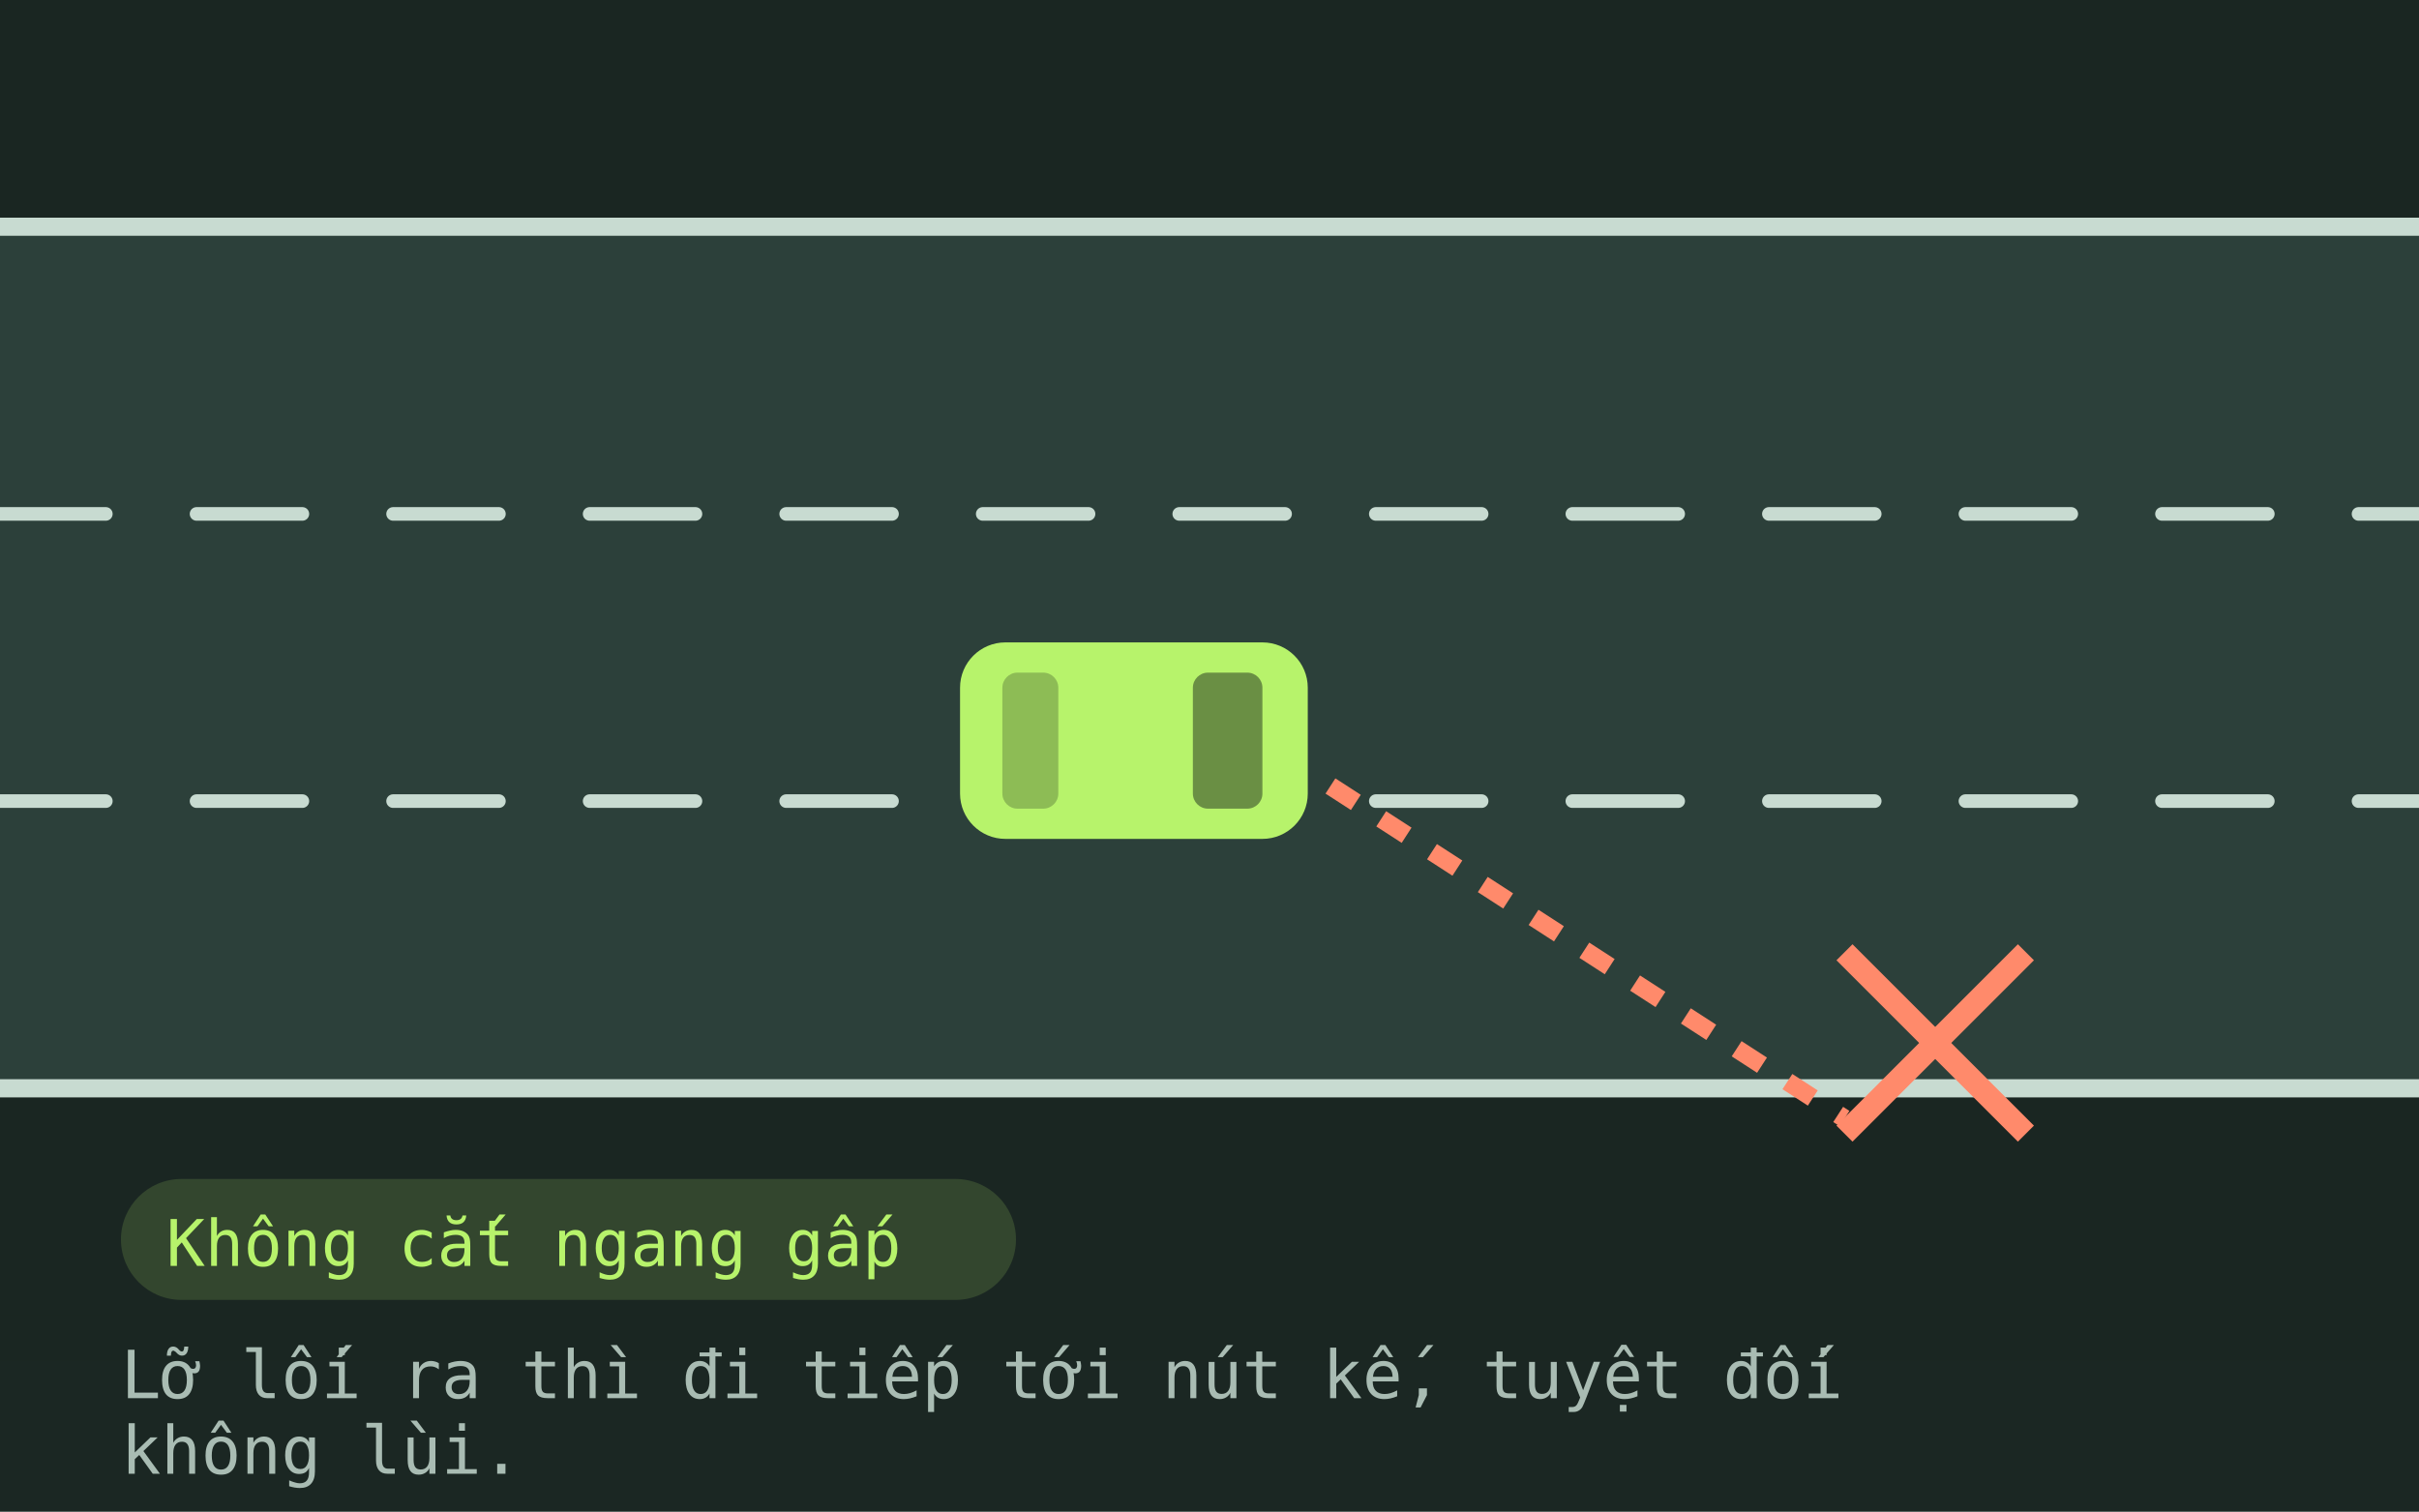
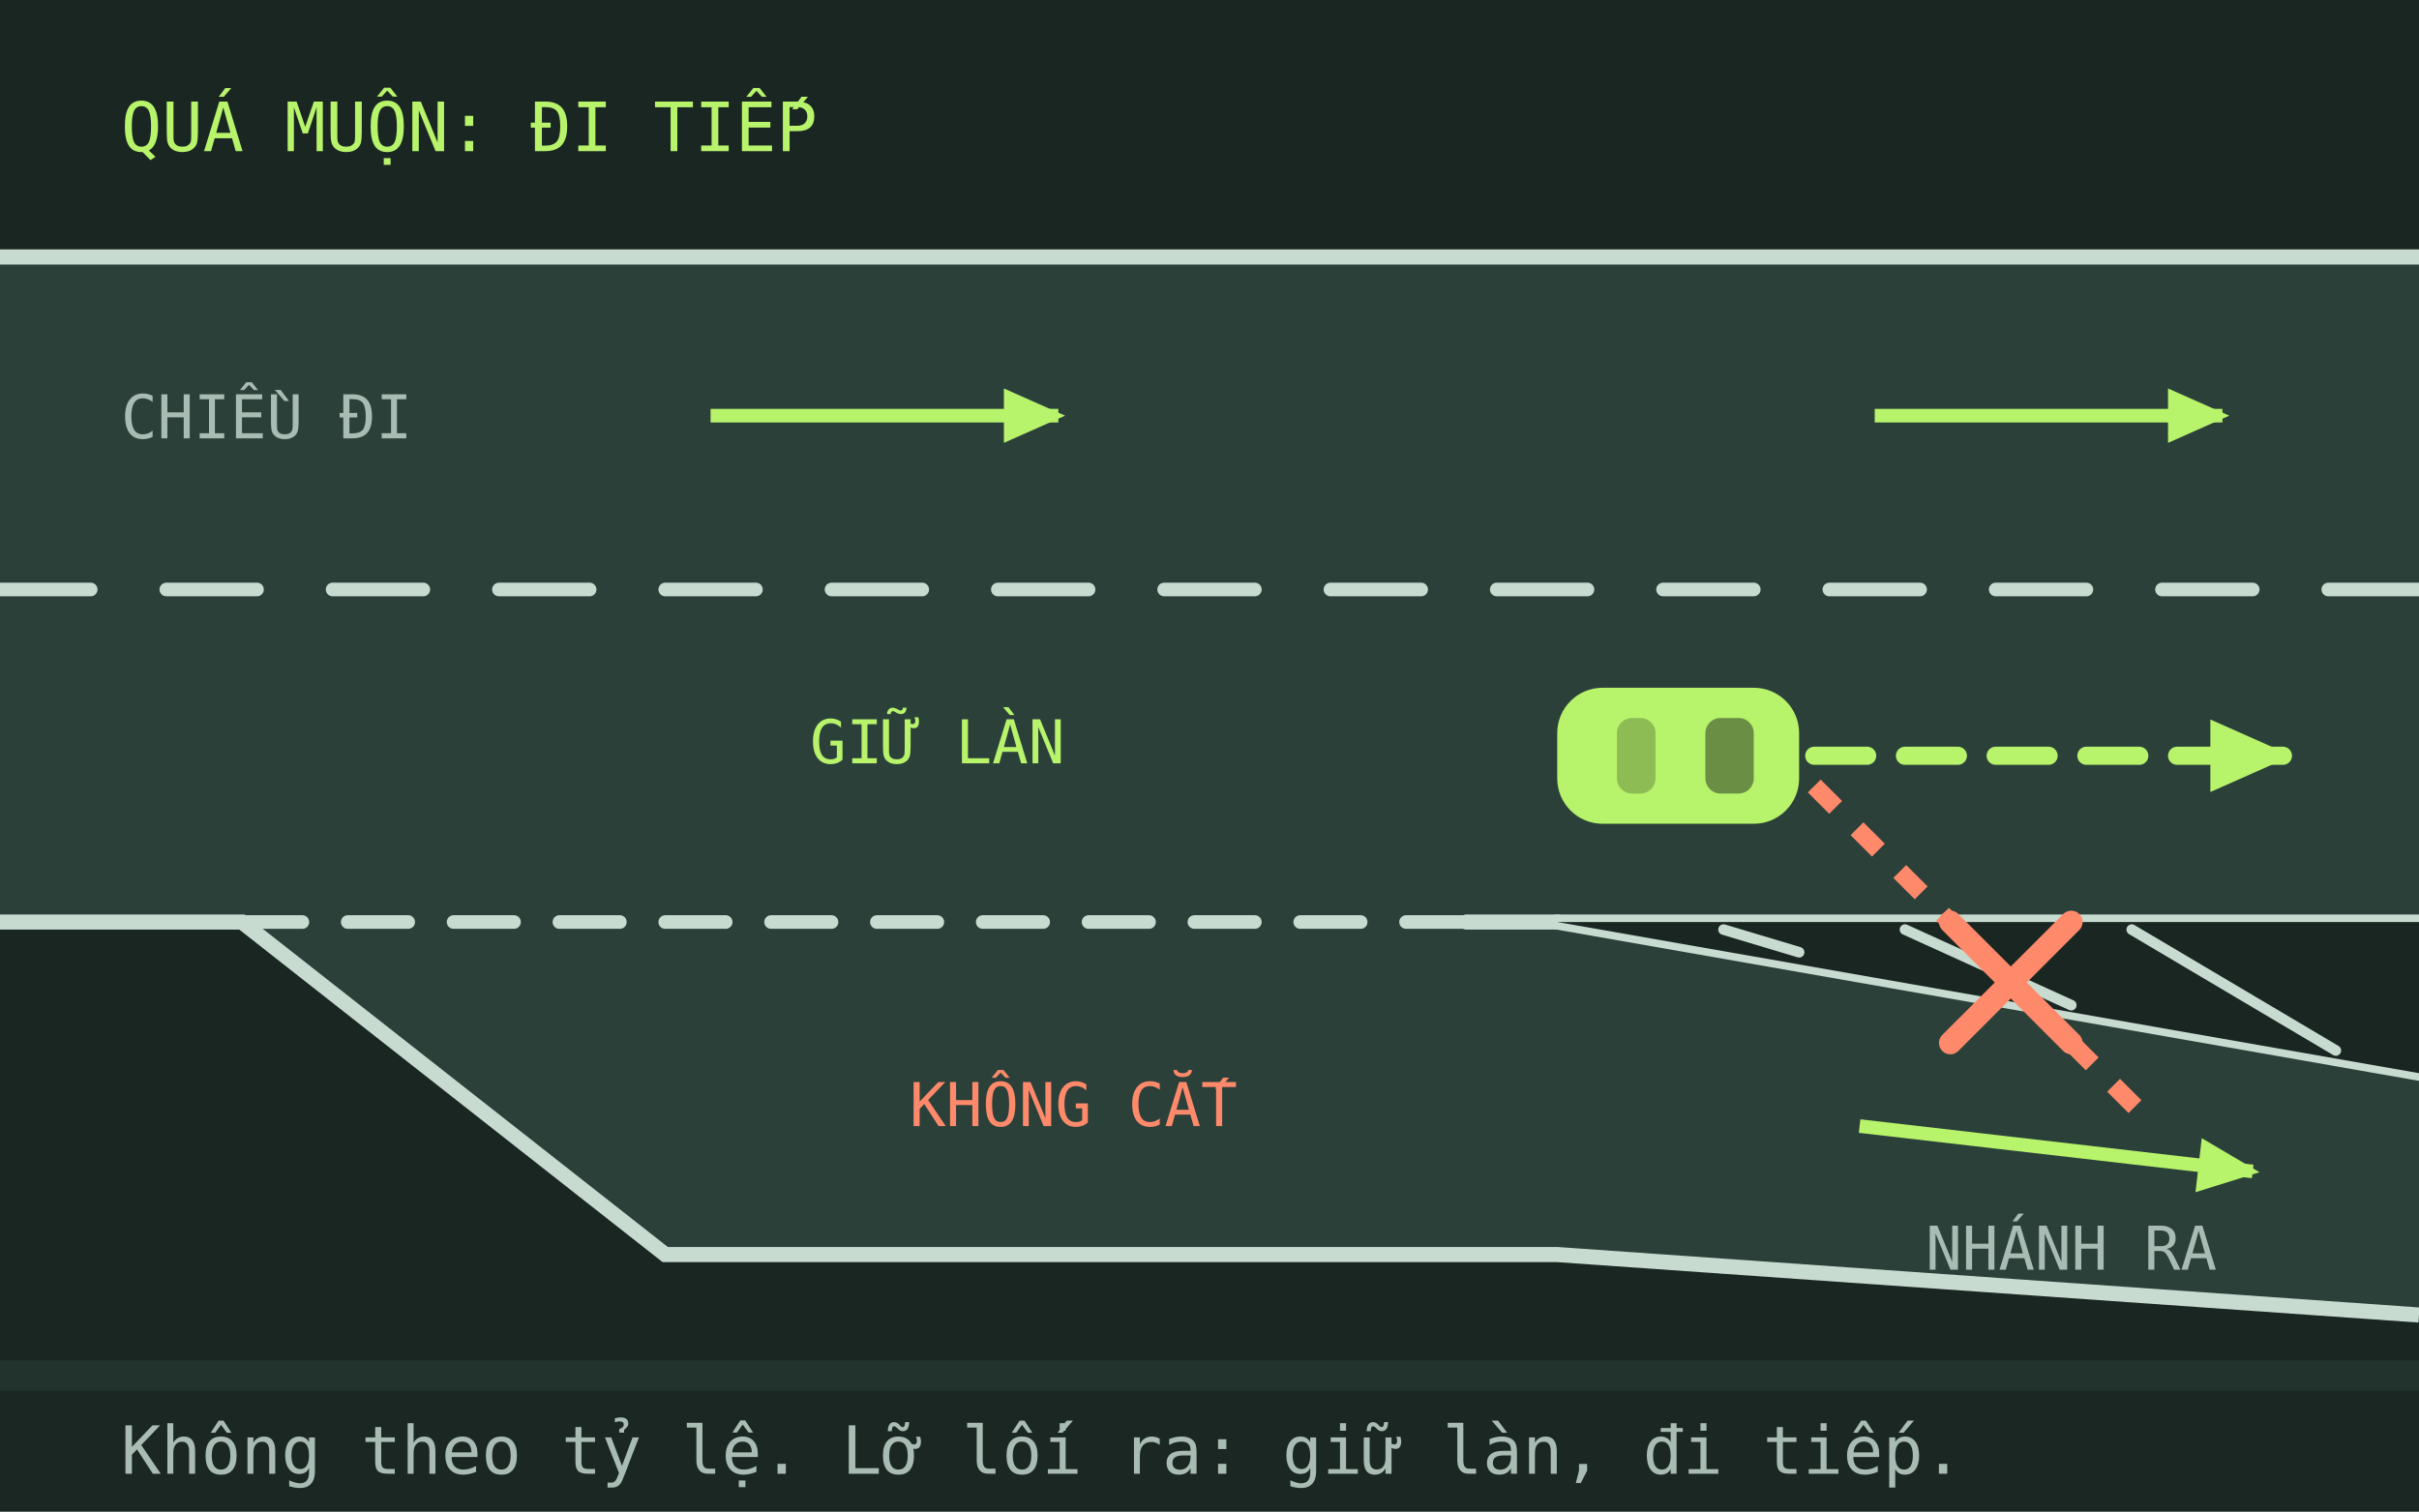
<svg xmlns="http://www.w3.org/2000/svg" viewBox="0 0 320 200" width="320" height="200" role="img" aria-labelledby="ttl">
  <defs>
    <marker id="tip" viewBox="0 0 10 10" refX="8" refY="5" markerWidth="5" markerHeight="5" orient="auto-start-reverse">
      <path d="M0 1L9 5L0 9Z" fill="#b7f36b" />
    </marker>
  </defs>
  <rect x="0" y="0" width="320" height="200" rx="0" fill="#22332e" />
  <rect x="0" y="0" width="320" height="180" rx="0" fill="#1a2622" />
-   <rect x="0" y="30" width="320" height="114" rx="0" fill="#2c403a" />
-   <path d="M0 68L320 68" stroke="#c8dbd1" stroke-width="1.8" stroke-dasharray="14 12" stroke-linecap="round" />
-   <path d="M0 106L320 106" stroke="#c8dbd1" stroke-width="1.8" stroke-dasharray="14 12" stroke-linecap="round" />
-   <path d="M0 30L320 30" stroke="#c8dbd1" stroke-width="2.4" stroke-linecap="round" />
-   <path d="M0 144L320 144" stroke="#c8dbd1" stroke-width="2.4" stroke-linecap="round" />
-   <g transform="translate(150 98) rotate(90)">
-     <rect x="-13" y="-23" width="26" height="46" rx="6" fill="#b7f36b" />
-     <rect x="-9" y="-17" width="18" height="9.2" rx="2" fill="#0e1715" opacity=".45" />
-     <rect x="-9" y="10" width="18" height="7.4" rx="2" fill="#0e1715" opacity=".25" />
+   <g id="exit-main-road">
+     <rect x="0" y="34" width="320" height="88" rx="0" fill="#2c403a" />
  </g>
-   <path d="M176 104L244 148" stroke="#ff8a6b" stroke-width="2.4" stroke-dasharray="4 4" fill="none" />
-   <g stroke="#ff8a6b" stroke-width="3">
-     <path d="M244 126L268 150" />
-     <path d="M268 126L244 150" />
+   <g id="exit-deceleration-lane">
+     <path d="M32 122L206 122L320 142L320 174L206 166L88 166Z" fill="#2c403a" />
  </g>
-   <g>
-     <rect x="16" y="156" width="118.4" height="16" rx="8" fill="#b7f36b" opacity=".16" />
-     <text x="22" y="167.5" font-family="DM Mono, ui-monospace, monospace" font-size="8.5" font-weight="500" fill="#b7f36b" text-anchor="start">Không cắt ngang gấp</text>
+   <path d="M0 34L320 34" stroke="#c8dbd1" stroke-width="2" stroke-linecap="round" />
+   <g id="exit-main-divider">
+     <path d="M0 78L320 78" stroke="#c8dbd1" stroke-width="1.8" stroke-dasharray="12 10" stroke-linecap="round" />
  </g>
-   <rect x="0" y="174" width="320" height="26" rx="0" fill="#1a2622" opacity="0.92" />
-   <text x="16" y="185" font-family="DM Mono, ui-monospace, monospace" font-size="8.8" font-weight="500" fill="#a9bcb3" text-anchor="start">Lỡ lối ra thì đi tiếp tới nút kế, tuyệt đối</text>
-   <text x="16" y="195" font-family="DM Mono, ui-monospace, monospace" font-size="8.8" font-weight="500" fill="#a9bcb3" text-anchor="start">không lùi.</text>
+   <g id="exit-entry-boundary">
+     <path d="M32 122L194 122" stroke="#c8dbd1" stroke-width="1.8" stroke-dasharray="8 6" stroke-linecap="round" />
+   </g>
+   <g id="exit-solid-separation">
+     <path d="M194 122L320 122" stroke="#c8dbd1" stroke-width="2" stroke-linecap="round" />
+     <path d="M206 122L320 142" stroke="#c8dbd1" stroke-width="2" stroke-linecap="round" />
+   </g>
+   <g id="exit-gore">
+     <path d="M206 122L320 122L320 142Z" fill="#1a2622" />
+     <path d="M228 123L238 126" stroke="#c8dbd1" stroke-width="1.4" stroke-linecap="round" />
+     <path d="M252 123L274 133" stroke="#c8dbd1" stroke-width="1.4" stroke-linecap="round" />
+     <path d="M282 123L309 139" stroke="#c8dbd1" stroke-width="1.4" stroke-linecap="round" />
+   </g>
+   <g id="exit-outer-edge">
+     <path d="M0 122L32 122L88 166L206 166L320 174" fill="none" stroke="#c8dbd1" stroke-width="2" />
+   </g>
+   <text x="16" y="20" font-family="DM Mono, ui-monospace, monospace" font-size="9" font-weight="500" fill="#b7f36b" text-anchor="start">QUÁ MUỘN: ĐI TIẾP</text>
+   <text x="16" y="58" font-family="DM Mono, ui-monospace, monospace" font-size="8" font-weight="500" fill="#a9bcb3" text-anchor="start">CHIỀU ĐI</text>
+   <g id="exit-traffic-direction">
+     <path d="M94 55L140 55" fill="none" stroke="#b7f36b" stroke-width="1.8" marker-end="url(#tip)" />
+     <path d="M248 55L294 55" fill="none" stroke="#b7f36b" stroke-width="1.8" marker-end="url(#tip)" />
+   </g>
+   <g id="exit-branch-direction">
+     <path d="M246 149L298 155" fill="none" stroke="#b7f36b" stroke-width="1.8" marker-end="url(#tip)" />
+   </g>
+   <text x="274" y="168" font-family="DM Mono, ui-monospace, monospace" font-size="8" font-weight="500" fill="#a9bcb3" text-anchor="middle">NHÁNH RA</text>
+   <g id="exit-ego-car">
+     <g transform="translate(222 100) rotate(90)">
+       <rect x="-9" y="-16" width="18" height="32" rx="6" fill="#b7f36b" />
+       <rect x="-5" y="-10" width="10" height="6.4" rx="2" fill="#0e1715" opacity=".45" />
+       <rect x="-5" y="3" width="10" height="5.1" rx="2" fill="#0e1715" opacity=".25" />
+     </g>
+   </g>
+   <g id="exit-safe-continuation">
+     <path d="M240 100L302 100" fill="none" stroke="#b7f36b" stroke-width="2.4" stroke-dasharray="7 5" stroke-linecap="round" marker-end="url(#tip)" />
+   </g>
+   <g id="exit-forbidden-path">
+     <path d="M240 104L284 148" fill="none" stroke="#ff8a6b" stroke-width="2.4" stroke-dasharray="4 4" />
+   </g>
+   <g id="exit-prohibition">
+     <path d="M258 122L274 138" stroke="#ff8a6b" stroke-width="3" stroke-linecap="round" />
+     <path d="M274 122L258 138" stroke="#ff8a6b" stroke-width="3" stroke-linecap="round" />
+   </g>
+   <text x="124" y="101" font-family="DM Mono, ui-monospace, monospace" font-size="8" font-weight="500" fill="#b7f36b" text-anchor="middle">GIỮ LÀN</text>
+   <text x="142" y="149" font-family="DM Mono, ui-monospace, monospace" font-size="8" font-weight="500" fill="#ff8a6b" text-anchor="middle">KHÔNG CẮT</text>
+   <rect x="0" y="184" width="320" height="16" rx="0" fill="#1a2622" opacity="0.92" />
+   <text x="16" y="195" font-family="DM Mono, ui-monospace, monospace" font-size="8.8" font-weight="500" fill="#a9bcb3" text-anchor="start">Không theo tỷ lệ. Lỡ lối ra: giữ làn, đi tiếp.</text>
</svg>
